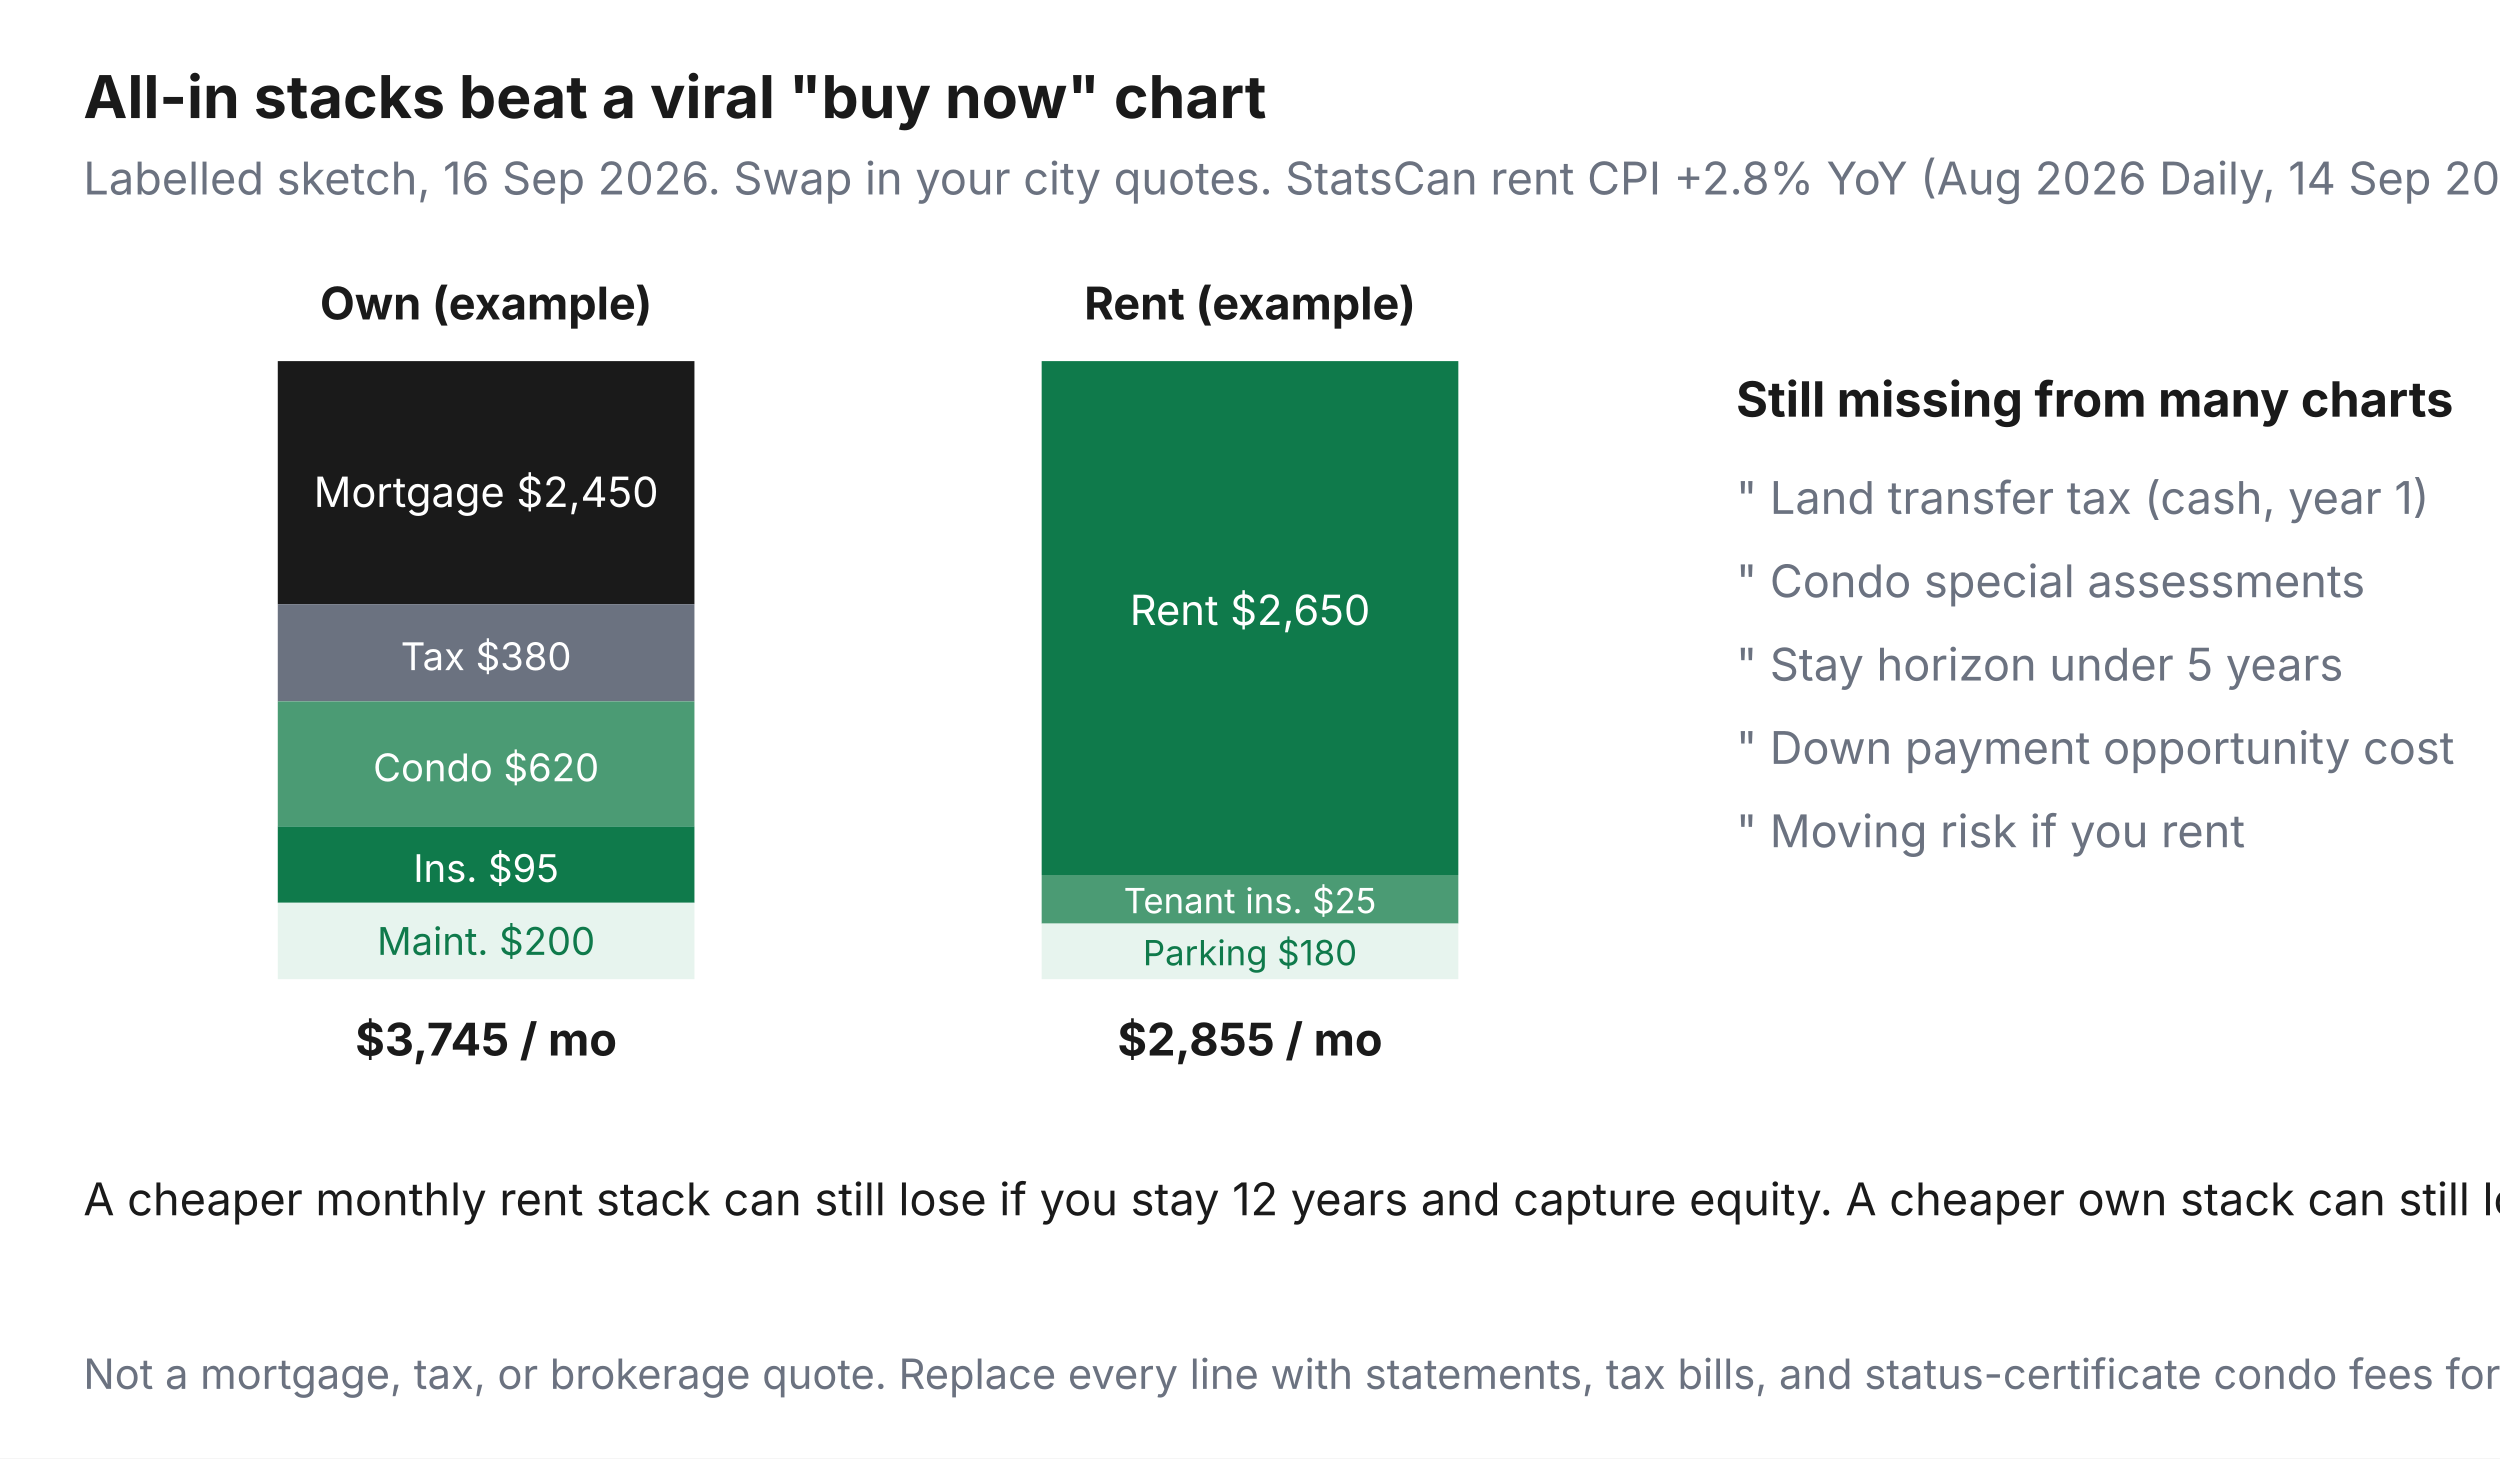
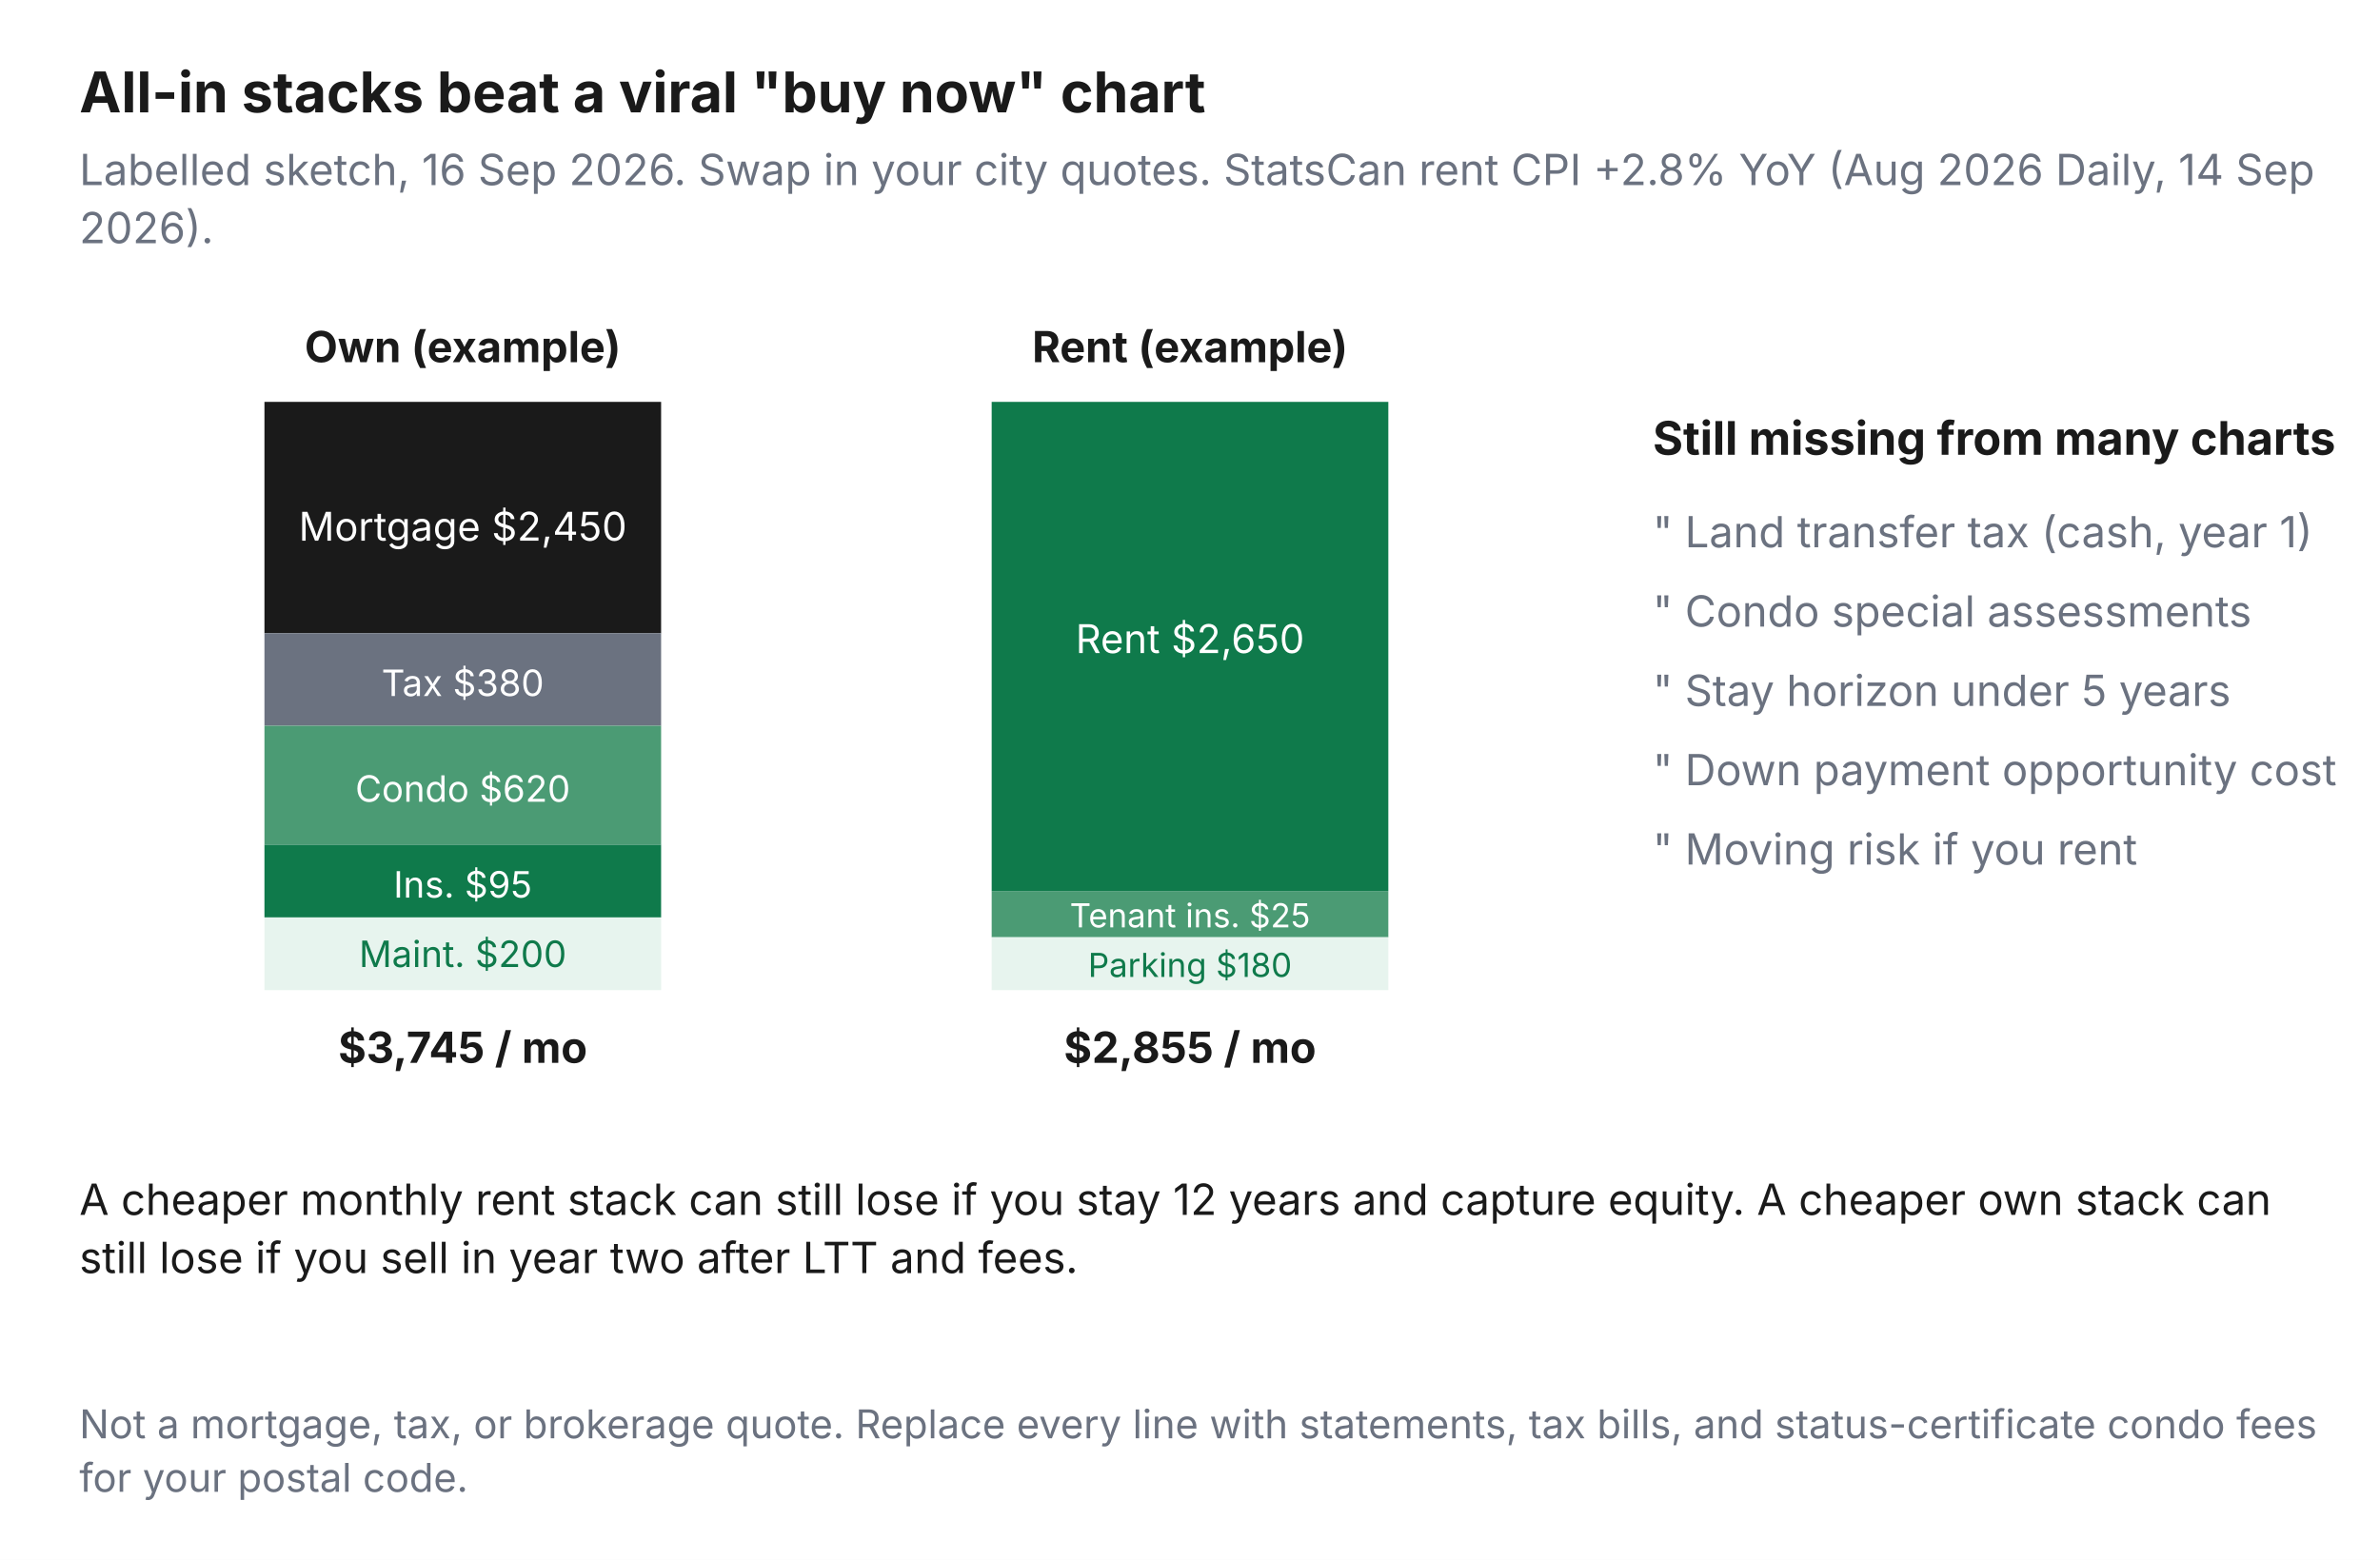
- <svg xmlns="http://www.w3.org/2000/svg" viewBox="0 0 720 420" role="img" aria-labelledby="title desc">
-   <rect width="720" height="420" fill="#FFFFFF" />
+ <svg xmlns="http://www.w3.org/2000/svg" viewBox="0 0 720 472" role="img" aria-labelledby="title desc">
+   <rect width="720" height="472" fill="#FFFFFF" />
  <text x="24" y="34" font-family="Inter, system-ui, sans-serif" font-size="17" font-weight="700" fill="#1A1A1A">All-in stacks beat a viral "buy now" chart</text>
-   <text x="24" y="56" font-family="Inter, system-ui, sans-serif" font-size="13" fill="#6B7280">Labelled sketch, 16 Sep 2026. Swap in your city quotes. StatsCan rent CPI +2.8% YoY (Aug 2026 Daily, 14 Sep 2026).</text>
-   <text x="140" y="92" text-anchor="middle" font-size="13" font-weight="700" fill="#1A1A1A" font-family="Inter, system-ui, sans-serif">Own (example)</text>
-   <rect x="80" y="104" width="120" height="70" fill="#1A1A1A" />
-   <text x="140" y="146" text-anchor="middle" font-size="12" fill="#FFFFFF" font-family="Inter, system-ui, sans-serif">Mortgage $2,450</text>
-   <rect x="80" y="174" width="120" height="28" fill="#6B7280" />
-   <text x="140" y="193" text-anchor="middle" font-size="11" fill="#FFFFFF" font-family="Inter, system-ui, sans-serif">Tax $380</text>
-   <rect x="80" y="202" width="120" height="36" fill="#4B9B74" />
-   <text x="140" y="225" text-anchor="middle" font-size="11" fill="#FFFFFF" font-family="Inter, system-ui, sans-serif">Condo $620</text>
-   <rect x="80" y="238" width="120" height="22" fill="#0F7A4B" />
-   <text x="140" y="254" text-anchor="middle" font-size="11" fill="#FFFFFF" font-family="Inter, system-ui, sans-serif">Ins. $95</text>
-   <rect x="80" y="260" width="120" height="22" fill="#E7F4EE" />
-   <text x="140" y="275" text-anchor="middle" font-size="11" fill="#0F7A4B" font-family="Inter, system-ui, sans-serif">Maint. $200</text>
-   <text x="140" y="304" text-anchor="middle" font-size="13" font-weight="700" fill="#1A1A1A" font-family="Inter, system-ui, sans-serif">$3,745 / mo</text>
-   <text x="360" y="92" text-anchor="middle" font-size="13" font-weight="700" fill="#1A1A1A" font-family="Inter, system-ui, sans-serif">Rent (example)</text>
-   <rect x="300" y="104" width="120" height="148" fill="#0F7A4B" />
-   <text x="360" y="180" text-anchor="middle" font-size="12" fill="#FFFFFF" font-family="Inter, system-ui, sans-serif">Rent $2,650</text>
-   <rect x="300" y="252" width="120" height="14" fill="#4B9B74" />
-   <text x="360" y="263" text-anchor="middle" font-size="10" fill="#FFFFFF" font-family="Inter, system-ui, sans-serif">Tenant ins. $25</text>
-   <rect x="300" y="266" width="120" height="16" fill="#E7F4EE" />
-   <text x="360" y="278" text-anchor="middle" font-size="10" fill="#0F7A4B" font-family="Inter, system-ui, sans-serif">Parking $180</text>
-   <text x="360" y="304" text-anchor="middle" font-size="13" font-weight="700" fill="#1A1A1A" font-family="Inter, system-ui, sans-serif">$2,855 / mo</text>
-   <text x="500" y="120" font-size="14" font-weight="700" fill="#1A1A1A" font-family="Inter, system-ui, sans-serif">Still missing from many charts</text>
-   <text x="500" y="148" font-size="13" fill="#6B7280" font-family="Inter, system-ui, sans-serif">" Land transfer tax (cash, year 1)</text>
-   <text x="500" y="172" font-size="13" fill="#6B7280" font-family="Inter, system-ui, sans-serif">" Condo special assessments</text>
-   <text x="500" y="196" font-size="13" fill="#6B7280" font-family="Inter, system-ui, sans-serif">" Stay horizon under 5 years</text>
-   <text x="500" y="220" font-size="13" fill="#6B7280" font-family="Inter, system-ui, sans-serif">" Down payment opportunity cost</text>
-   <text x="500" y="244" font-size="13" fill="#6B7280" font-family="Inter, system-ui, sans-serif">" Moving risk if you rent</text>
-   <text x="24" y="350" font-size="13" fill="#1A1A1A" font-family="Inter, system-ui, sans-serif">A cheaper monthly rent stack can still lose if you stay 12 years and capture equity. A cheaper own stack can still lose if you sell in year two after LTT and fees.</text>
-   <text x="24" y="400" font-family="Inter, system-ui, sans-serif" font-size="12" fill="#6B7280">Not a mortgage, tax, or brokerage quote. Replace every line with statements, tax bills, and status-certificate condo fees for your postal code.</text>
+   <text x="24" y="56" font-family="Inter, system-ui, sans-serif" font-size="13" fill="#6B7280">
+     <tspan x="24">Labelled sketch, 16 Sep 2026. Swap in your city quotes. StatsCan rent CPI +2.8% YoY (Aug 2026 Daily, 14 Sep </tspan>
+     <tspan x="24" dy="17.6">2026).</tspan>
+   </text>
+   <text x="140" y="92" text-anchor="middle" font-size="13" font-weight="700" fill="#1A1A1A" font-family="Inter, system-ui, sans-serif" transform="translate(0,17.6)">Own (example)</text>
+   <rect x="80" y="104" width="120" height="70" fill="#1A1A1A" transform="translate(0,17.6)" />
+   <text x="140" y="146" text-anchor="middle" font-size="12" fill="#FFFFFF" font-family="Inter, system-ui, sans-serif" transform="translate(0,17.6)">Mortgage $2,450</text>
+   <rect x="80" y="174" width="120" height="28" fill="#6B7280" transform="translate(0,17.6)" />
+   <text x="140" y="193" text-anchor="middle" font-size="11" fill="#FFFFFF" font-family="Inter, system-ui, sans-serif" transform="translate(0,17.6)">Tax $380</text>
+   <rect x="80" y="202" width="120" height="36" fill="#4B9B74" transform="translate(0,17.6)" />
+   <text x="140" y="225" text-anchor="middle" font-size="11" fill="#FFFFFF" font-family="Inter, system-ui, sans-serif" transform="translate(0,17.6)">Condo $620</text>
+   <rect x="80" y="238" width="120" height="22" fill="#0F7A4B" transform="translate(0,17.6)" />
+   <text x="140" y="254" text-anchor="middle" font-size="11" fill="#FFFFFF" font-family="Inter, system-ui, sans-serif" transform="translate(0,17.6)">Ins. $95</text>
+   <rect x="80" y="260" width="120" height="22" fill="#E7F4EE" transform="translate(0,17.6)" />
+   <text x="140" y="275" text-anchor="middle" font-size="11" fill="#0F7A4B" font-family="Inter, system-ui, sans-serif" transform="translate(0,17.6)">Maint. $200</text>
+   <text x="140" y="304" text-anchor="middle" font-size="13" font-weight="700" fill="#1A1A1A" font-family="Inter, system-ui, sans-serif" transform="translate(0,17.6)">$3,745 / mo</text>
+   <text x="360" y="92" text-anchor="middle" font-size="13" font-weight="700" fill="#1A1A1A" font-family="Inter, system-ui, sans-serif" transform="translate(0,17.6)">Rent (example)</text>
+   <rect x="300" y="104" width="120" height="148" fill="#0F7A4B" transform="translate(0,17.6)" />
+   <text x="360" y="180" text-anchor="middle" font-size="12" fill="#FFFFFF" font-family="Inter, system-ui, sans-serif" transform="translate(0,17.6)">Rent $2,650</text>
+   <rect x="300" y="252" width="120" height="14" fill="#4B9B74" transform="translate(0,17.6)" />
+   <text x="360" y="263" text-anchor="middle" font-size="10" fill="#FFFFFF" font-family="Inter, system-ui, sans-serif" transform="translate(0,17.6)">Tenant ins. $25</text>
+   <rect x="300" y="266" width="120" height="16" fill="#E7F4EE" transform="translate(0,17.6)" />
+   <text x="360" y="278" text-anchor="middle" font-size="10" fill="#0F7A4B" font-family="Inter, system-ui, sans-serif" transform="translate(0,17.6)">Parking $180</text>
+   <text x="360" y="304" text-anchor="middle" font-size="13" font-weight="700" fill="#1A1A1A" font-family="Inter, system-ui, sans-serif" transform="translate(0,17.6)">$2,855 / mo</text>
+   <text x="500" y="120" font-size="14" font-weight="700" fill="#1A1A1A" font-family="Inter, system-ui, sans-serif" transform="translate(0,17.6)">Still missing from many charts</text>
+   <text x="500" y="148" font-size="13" fill="#6B7280" font-family="Inter, system-ui, sans-serif" transform="translate(0,17.6)">" Land transfer tax (cash, year 1)</text>
+   <text x="500" y="172" font-size="13" fill="#6B7280" font-family="Inter, system-ui, sans-serif" transform="translate(0,17.6)">" Condo special assessments</text>
+   <text x="500" y="196" font-size="13" fill="#6B7280" font-family="Inter, system-ui, sans-serif" transform="translate(0,17.6)">" Stay horizon under 5 years</text>
+   <text x="500" y="220" font-size="13" fill="#6B7280" font-family="Inter, system-ui, sans-serif" transform="translate(0,17.6)">" Down payment opportunity cost</text>
+   <text x="500" y="244" font-size="13" fill="#6B7280" font-family="Inter, system-ui, sans-serif" transform="translate(0,17.6)">" Moving risk if you rent</text>
+   <text x="24" y="350" font-size="13" fill="#1A1A1A" font-family="Inter, system-ui, sans-serif" transform="translate(0,17.6)">
+     <tspan x="24">A cheaper monthly rent stack can still lose if you stay 12 years and capture equity. A cheaper own stack can </tspan>
+     <tspan x="24" dy="17.6">still lose if you sell in year two after LTT and fees.</tspan>
+   </text>
+   <text x="24" y="400" font-family="Inter, system-ui, sans-serif" font-size="12" fill="#6B7280" transform="translate(0,17.6) translate(0,17.6)">
+     <tspan x="24">Not a mortgage, tax, or brokerage quote. Replace every line with statements, tax bills, and status-certificate condo fees </tspan>
+     <tspan x="24" dy="16.2">for your postal code.</tspan>
+   </text>
</svg>
